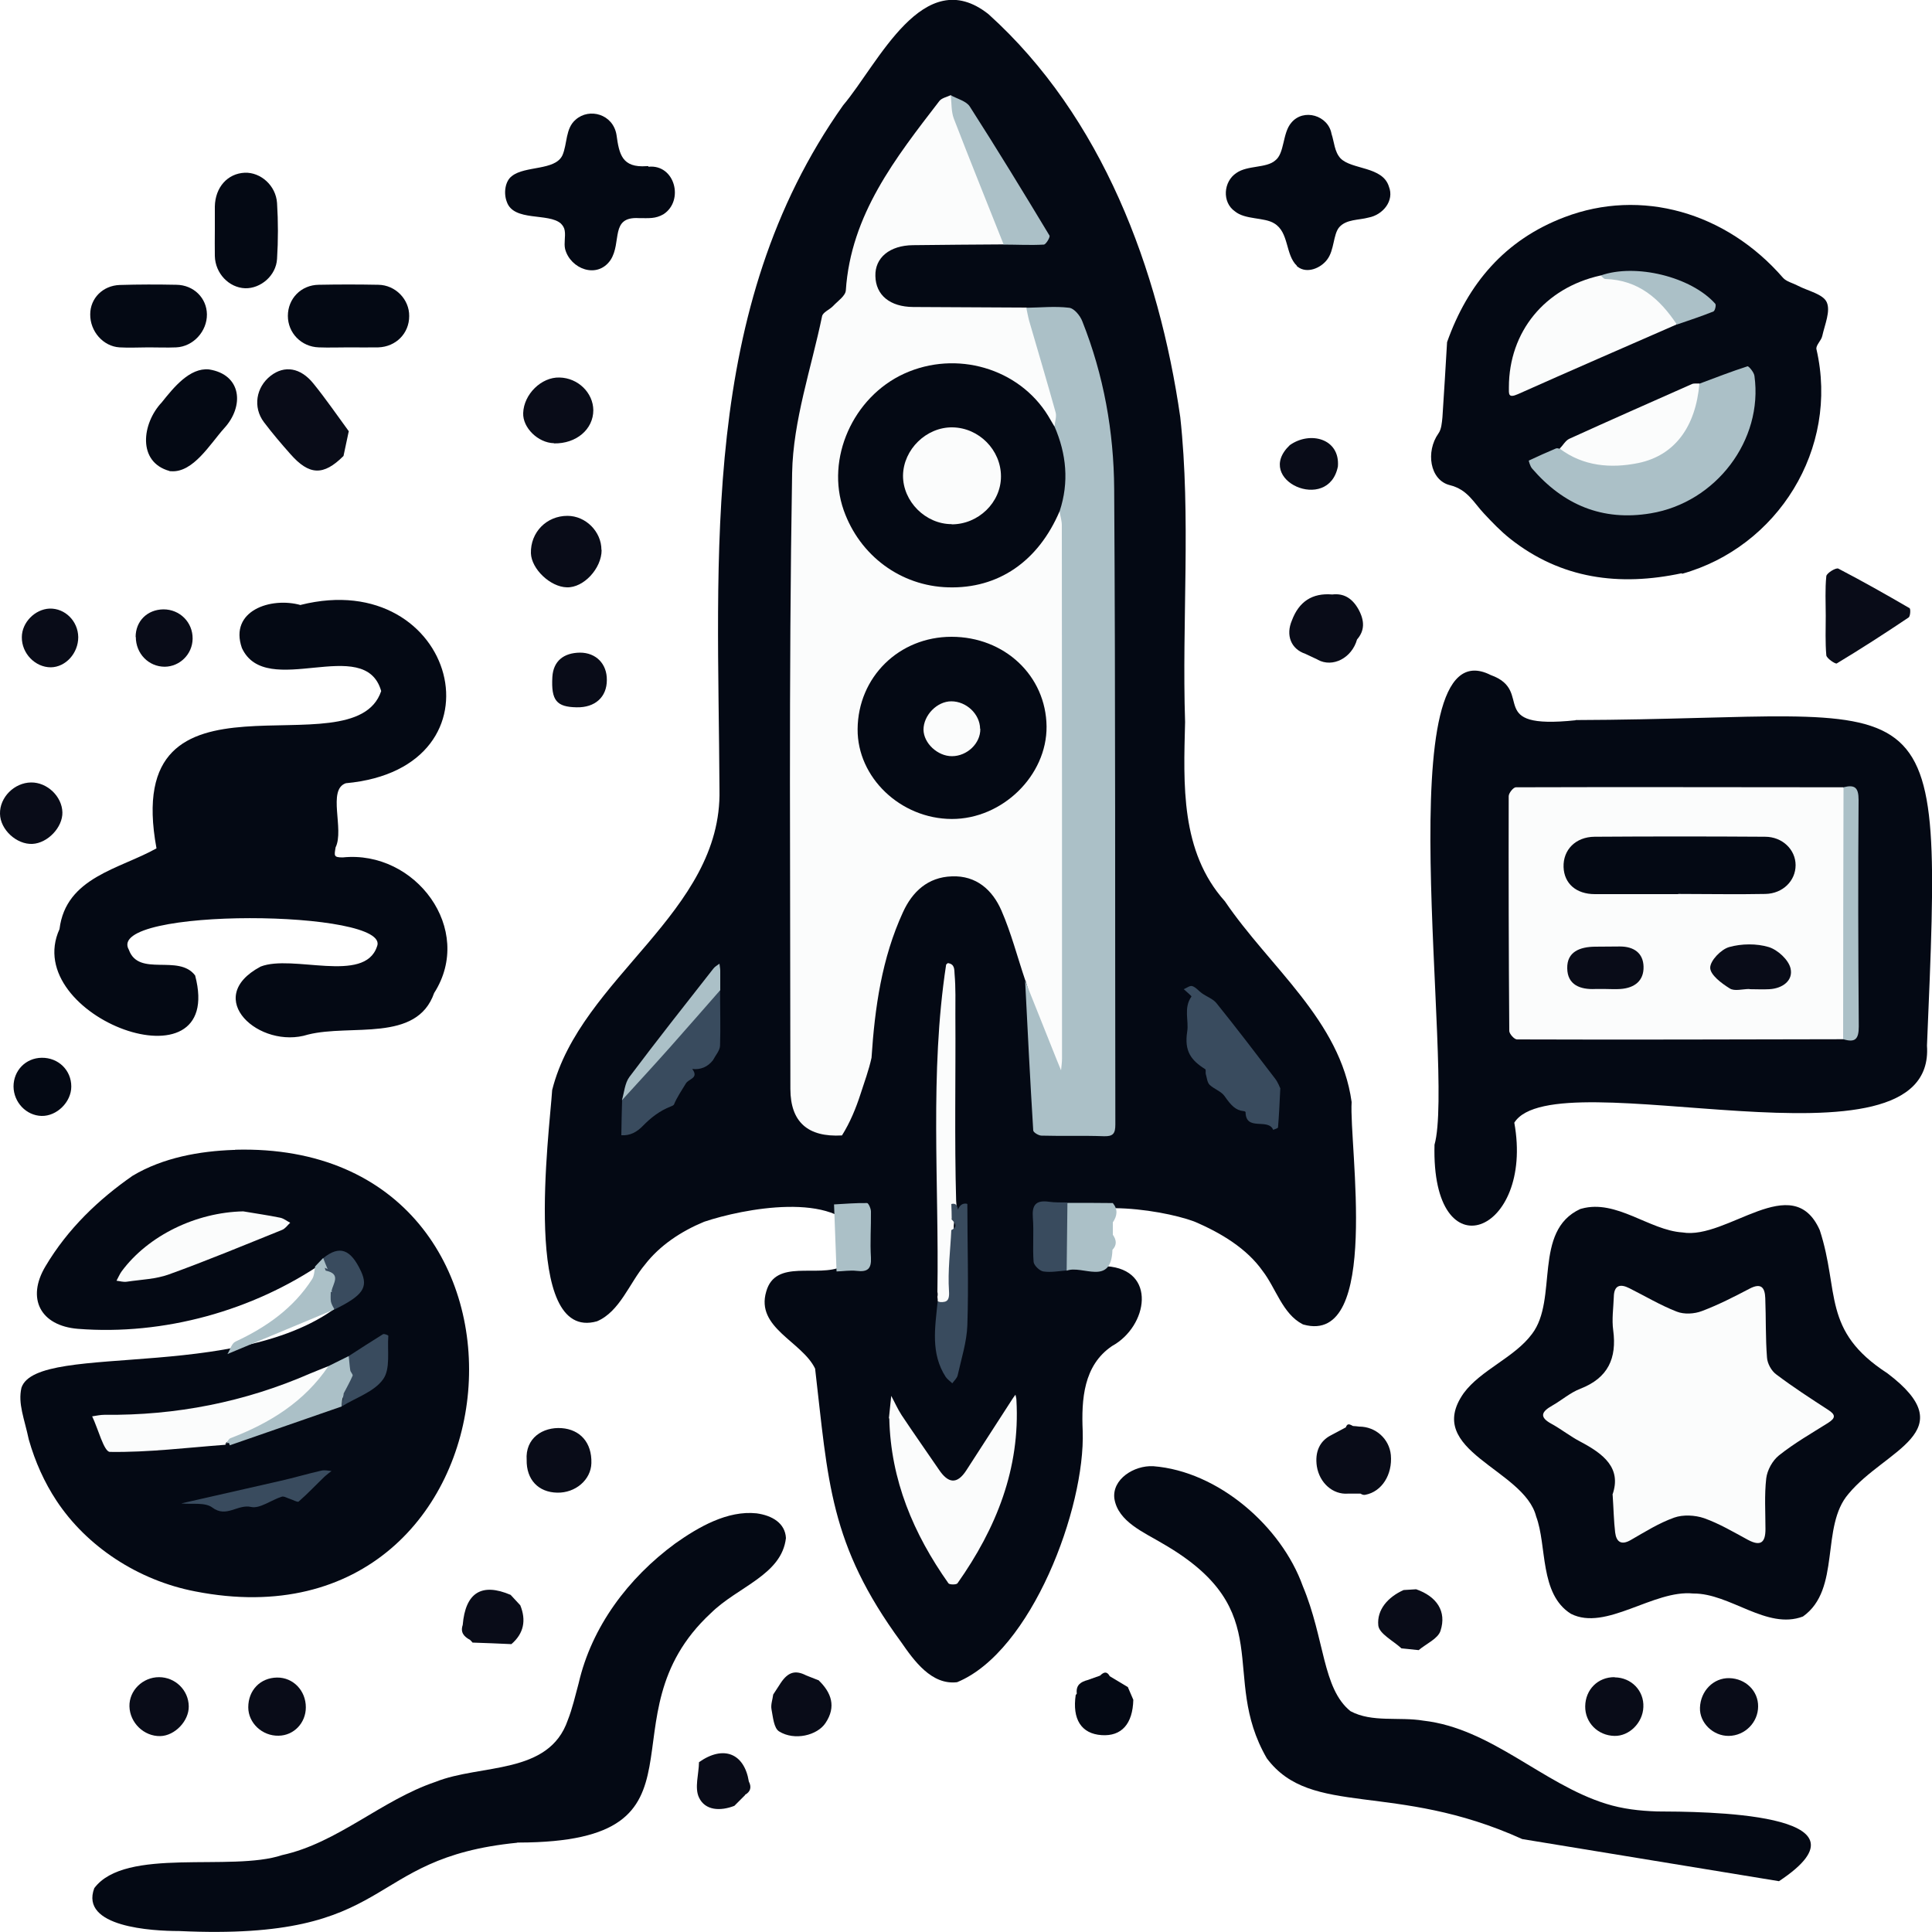
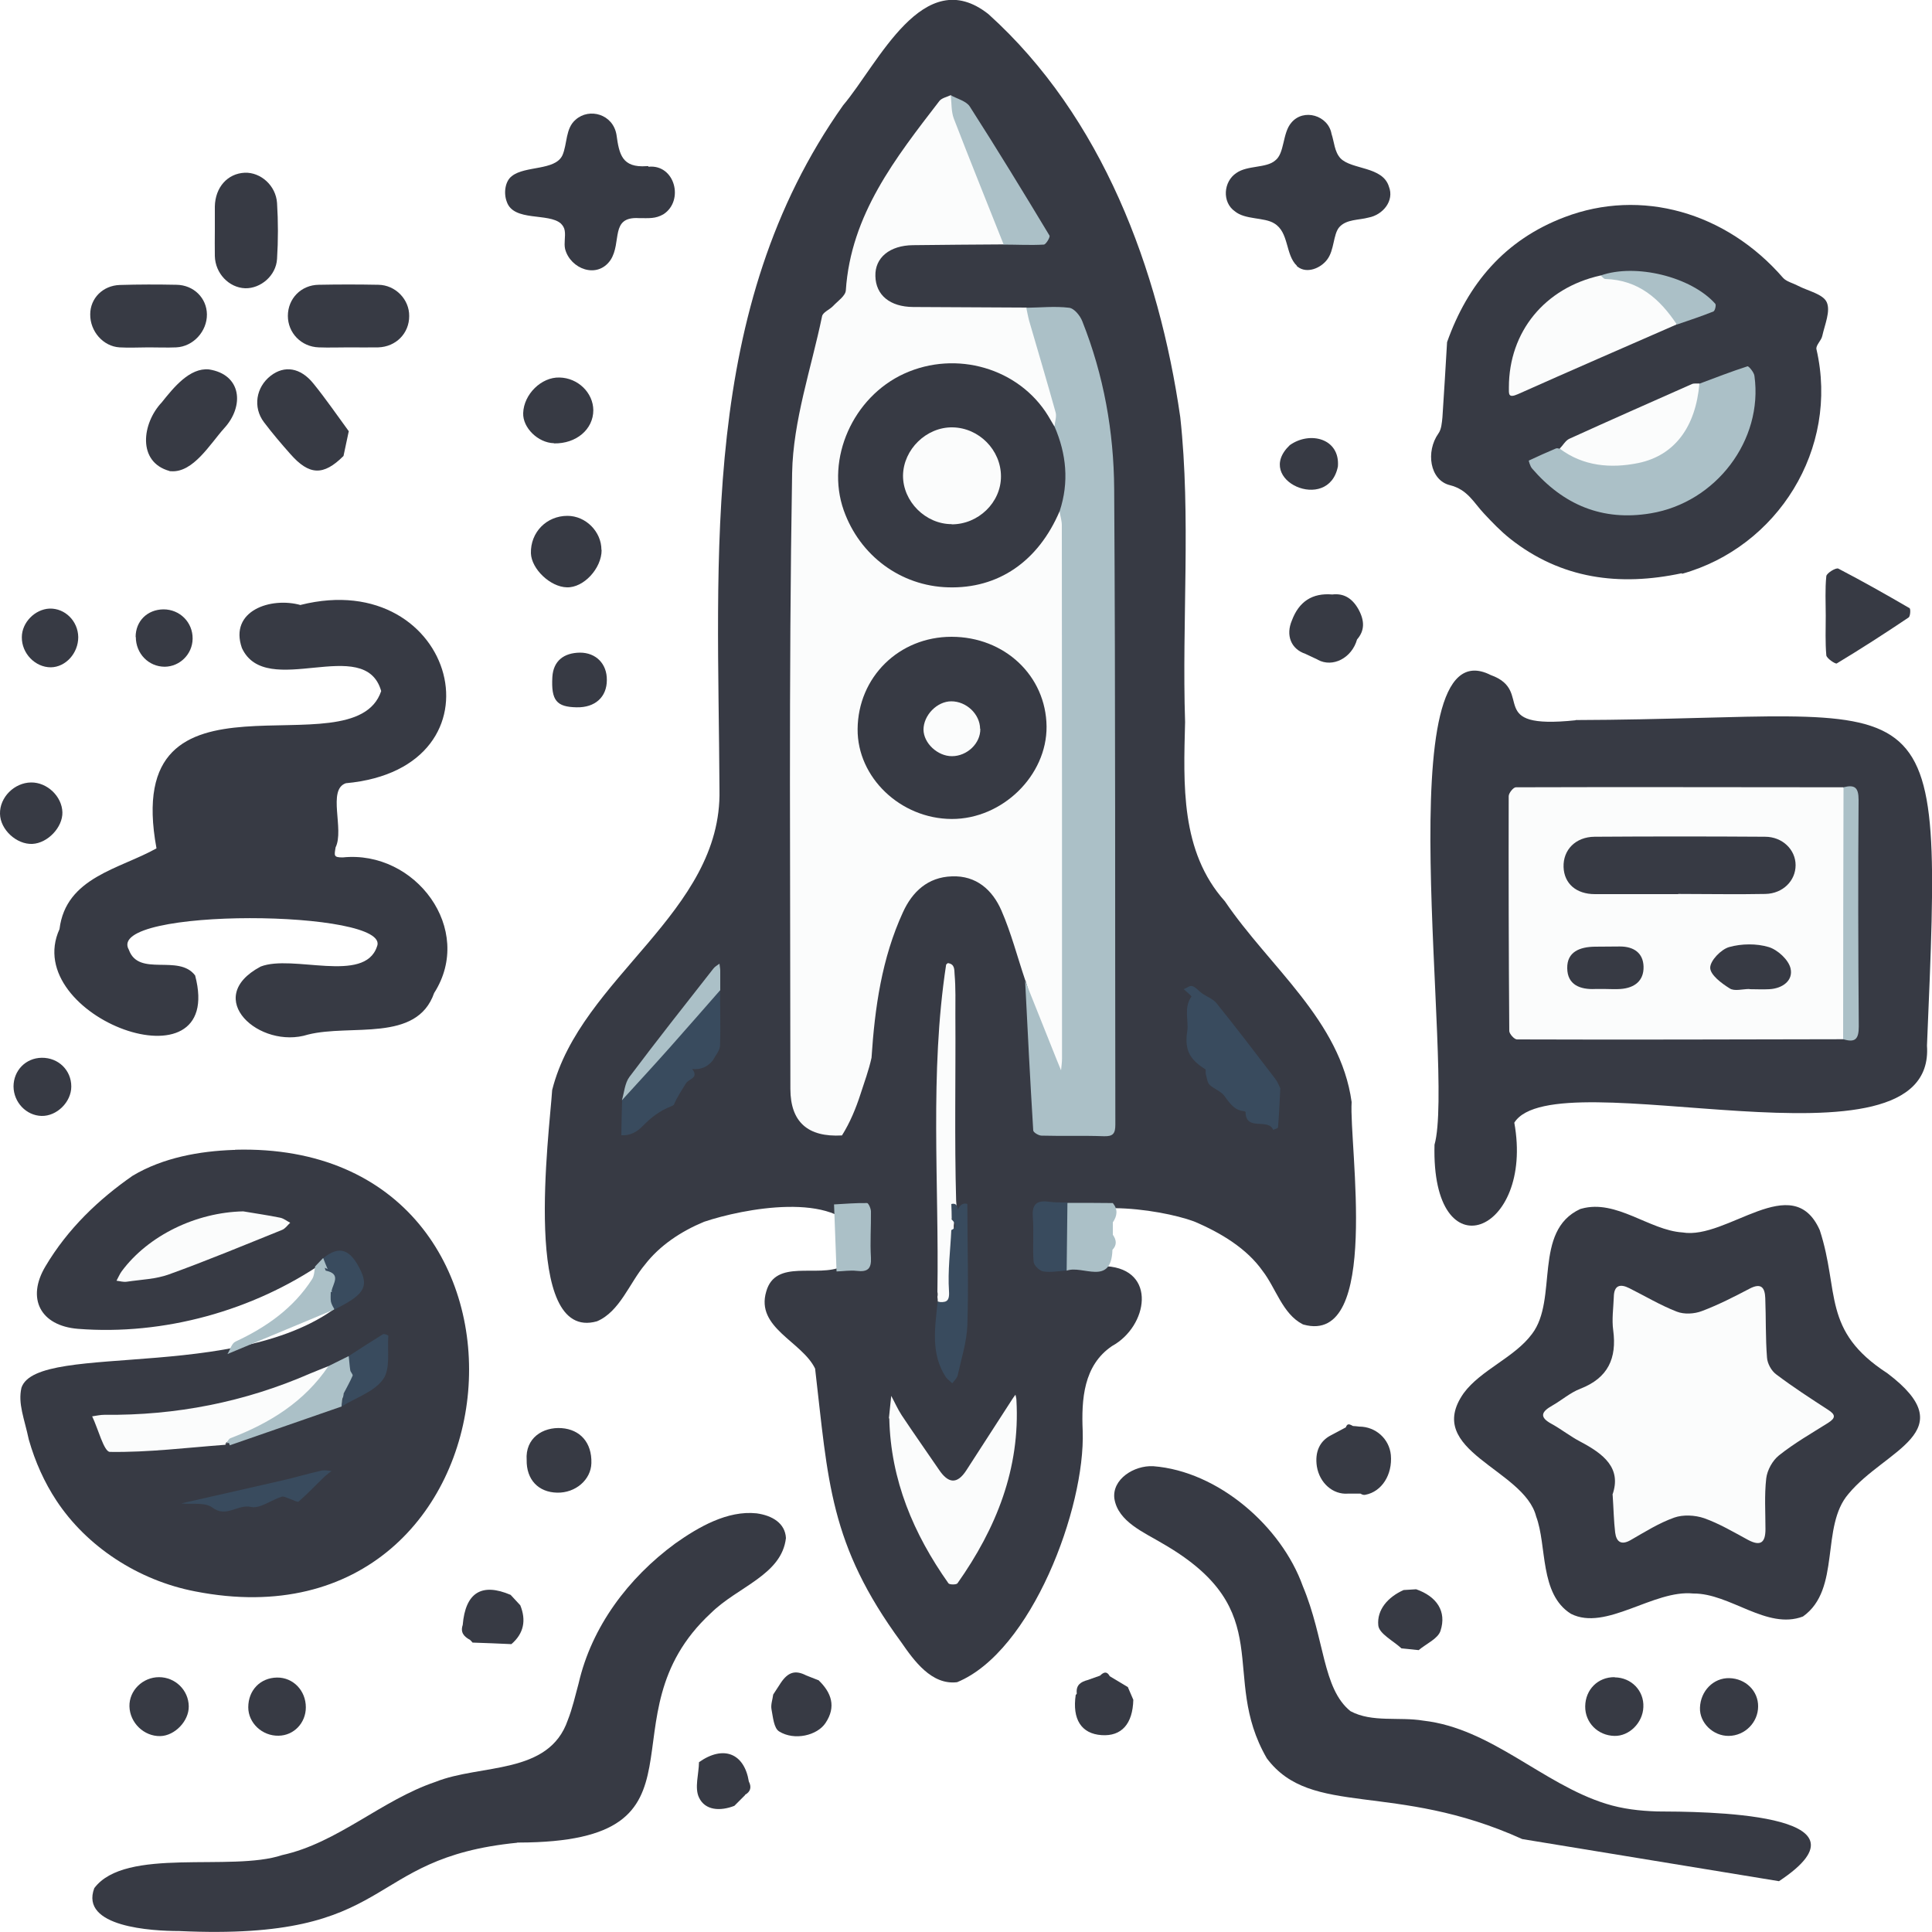
<svg xmlns="http://www.w3.org/2000/svg" id="Layer_1" data-name="Layer 1" viewBox="0 0 100 100">
  <defs>
    <style>
      .cls-1 {
        fill: #394b5e;
      }

-       .cls-1, .cls-2, .cls-3, .cls-4, .cls-5 {
+       .cls-1, .cls-2, .cls-3, .cls-4 {
        stroke-width: 0px;
      }

      .cls-2 {
-         fill: #090c18;
+         fill: #373a44;
      }

      .cls-3 {
        fill: #abc0c7;
      }

      .cls-4 {
        fill: #fbfcfc;
      }
- 
-       .cls-5 {
-         fill: #040914;
-       }
    </style>
  </defs>
-   <path class="cls-5" d="M67.42,68.54c-1.04-.54-1.38-1.87-2.07-2.76-.81-1.15-2.15-1.97-3.55-2.56-1.76-.65-6.73-1.4-7.66.66-.31,1.73,1.91,1.71,3.13,1.66,2.63.17,2.15,3.11.29,4.13-1.48,1-1.59,2.76-1.52,4.4.14,3.98-2.65,11.42-6.5,13-1.32.16-2.23-1.11-2.9-2.08-3.72-5.07-3.77-8.33-4.45-14.15-.68-1.41-3.09-2.11-2.53-3.99.48-1.72,2.67-.7,3.93-1.3.63-.29,1.07-1.02.87-1.61-1.18-2.31-6-1.38-8.02-.7-1.18.49-2.29,1.22-3.06,2.22-.8.95-1.3,2.43-2.48,2.93-3.92,1.11-2.46-9.78-2.32-11.97,1.47-5.84,8.8-9.18,8.66-15.54-.06-12.16-1.05-24.91,6.4-35.43,1.82-2.15,4.15-7.38,7.52-4.72,5.89,5.31,8.83,13.22,9.93,20.86.56,5.12.08,10.58.25,15.78-.08,3.22-.25,6.7,2.06,9.28,2.32,3.42,5.98,6.17,6.56,10.39-.14,2.25,1.53,12.63-2.49,11.52l-.05-.02Z" />
-   <path class="cls-5" d="M12.17,59.51c17.55-.48,15.3,26.27-2.07,22.86-2.96-.57-5.62-2.33-7.18-4.7-.62-.94-1.1-2-1.43-3.16-.23-1.09-.57-1.85-.38-2.68.82-2.48,12.22-.07,17.08-4.82.95-.98-.39-2.44-1.46-1.66-3.63,2.49-8.25,3.78-12.7,3.43-1.94-.16-2.67-1.57-1.68-3.23,1.16-1.96,2.77-3.48,4.51-4.69,1.58-.95,3.5-1.28,5.22-1.34h.09Z" />
-   <path class="cls-5" d="M81.55,37.27c19.01-.06,19.03-3.04,18.19,16.85.49,7.1-19.24.6-21.36,3.99,1.04,5.74-4.31,7.88-4.13,1.14,1.07-3.77-2.58-27.09,2.91-24.31,2.32.83-.38,2.84,4.4,2.34Z" />
-   <path class="cls-5" d="M15.56,31.31c8.05-2.02,10.87,8.45,2.34,9.23-.97.33-.07,2.39-.53,3.32-.07.43-.11.52.37.52,3.76-.39,6.84,3.72,4.73,7.02-.9,2.58-4.3,1.59-6.53,2.15-2.49.79-5.51-1.89-2.45-3.52,1.65-.65,5.37.9,6.02-1.03.86-1.93-14.13-2.06-12.84.16.51,1.43,2.58.2,3.43,1.33,1.61,6.11-9.09,2.14-7.02-2.4.33-2.69,3.12-3.11,5.02-4.18-1.89-10.22,10.19-3.86,11.63-8.14-.84-2.97-5.96.48-7.21-2.23-.67-1.93,1.5-2.66,3.05-2.22Z" />
-   <path class="cls-5" d="M87.05,29.67c-3.23.69-6.25.3-8.89-1.79-.49-.39-.93-.85-1.35-1.3-.53-.56-.84-1.24-1.77-1.47-1.04-.26-1.25-1.74-.59-2.67.16-.22.18-.56.21-.84.09-1.3.16-2.59.24-3.89,1.07-3.02,2.99-5.3,6.08-6.47,3.96-1.51,8.36-.26,11.31,3.14.18.2.51.27.77.41.52.27,1.3.43,1.49.85.21.46-.1,1.16-.23,1.75-.05.24-.35.49-.3.69,1.19,5.16-2.02,10.24-6.96,11.62Z" />
-   <path class="cls-5" d="M81.86,62.56c1.8-.5,3.51,1.12,5.22,1.23,2.32.4,5.7-3.28,7.11-.12,1.04,3.18.09,5.2,3.5,7.41,4.01,3.03-.12,3.95-2.01,6.24-1.47,1.69-.37,4.94-2.36,6.35-1.87.71-3.77-1.21-5.68-1.19-2.05-.21-4.52,1.97-6.33,1.05-1.64-1.03-1.23-3.53-1.8-5.04-.62-2.46-5.86-3.38-3.75-6.38.89-1.21,2.63-1.84,3.54-3.07,1.36-1.79.03-5.32,2.49-6.46l.07-.02Z" />
-   <path class="cls-5" d="M78.79,95.19c-6.62-3-10.91-1.09-13.22-4.18-2.5-4.32.69-7.61-5.38-11.11-.96-.58-2.32-1.13-2.51-2.33-.13-1,1.01-1.73,2.01-1.68,3.38.26,6.64,3.13,7.74,6.2,1.15,2.75,1.01,5.3,2.47,6.48,1.12.6,2.51.28,3.77.49,3.52.4,6.18,3.28,9.45,4.3.86.27,1.74.37,2.65.4,2.26.01,11.73.02,6.31,3.61" />
-   <path class="cls-5" d="M26.77,95.38c-8.11.8-6.11,5.1-17.5,4.57-1.38,0-5.15-.2-4.39-2.22,1.61-2.15,7.09-.83,9.72-1.71,2.88-.63,5.15-2.85,7.94-3.79,2.34-.94,5.87-.34,6.85-3.2.23-.58.39-1.27.56-1.9.67-2.92,2.56-5.45,5-7.24,1.2-.85,2.7-1.72,4.21-1.56.81.11,1.48.51,1.52,1.28-.22,1.91-2.49,2.51-3.88,3.88-5.86,5.42.67,11.85-9.94,11.88h-.09Z" />
-   <path class="cls-5" d="M33.56,8.63c1.38-.14,1.86,1.76.78,2.46-.42.24-.74.2-1.27.2-1.51-.09-.87,1.25-1.47,2.17-.69,1-2.08.46-2.35-.57-.07-.31.03-.64-.02-.95-.02-.15-.1-.27-.2-.37-.64-.57-2.45-.08-2.8-1.13-.17-.44-.09-1.07.27-1.33.68-.54,2.23-.27,2.61-1.07.26-.59.15-1.4.69-1.85.7-.62,1.93-.29,2.11.79.14,1.02.29,1.71,1.56,1.62h.09Z" />
-   <path class="cls-5" d="M67.13,13.76c-.61-.57-.4-1.74-1.18-2.2-.51-.32-1.5-.18-2.03-.62-.68-.47-.6-1.55.08-1.99.57-.4,1.54-.24,2-.64.5-.37.37-1.42.84-1.96.63-.76,1.91-.38,2.08.58.14.42.15.92.46,1.26.57.6,2.19.41,2.51,1.47.29.73-.31,1.46-1.05,1.6-.51.14-1.15.08-1.52.5-.32.37-.25,1.19-.63,1.68-.33.44-1.04.74-1.52.37l-.05-.04Z" />
-   <path class="cls-5" d="M18.07,17.98c-.52,0-1.05.02-1.57,0-.91-.03-1.6-.75-1.6-1.63,0-.89.68-1.6,1.6-1.61,1.02-.02,2.05-.02,3.08,0,.89.01,1.61.76,1.6,1.62,0,.9-.69,1.59-1.6,1.62-.5.01-1,0-1.5,0h0Z" />
-   <path class="cls-5" d="M7.69,17.98c-.5,0-1,.03-1.5,0-.85-.05-1.53-.83-1.52-1.71,0-.83.65-1.49,1.53-1.52.98-.03,1.96-.03,2.93-.01.9.01,1.57.69,1.58,1.53.01.88-.71,1.67-1.59,1.71-.48.02-.96,0-1.43,0Z" />
-   <path class="cls-5" d="M11.12,11.91c0-.41,0-.81,0-1.22.02-1,.66-1.71,1.55-1.75.82-.03,1.61.66,1.67,1.57.06.96.06,1.93,0,2.89-.05.87-.85,1.54-1.65,1.52-.84-.03-1.55-.77-1.57-1.67-.01-.45,0-.9,0-1.35,0,0,0,0,0,0Z" />
-   <path class="cls-5" d="M8.78,24.38c-1.69-.46-1.43-2.47-.41-3.55.63-.79,1.45-1.8,2.44-1.71,1.7.26,1.85,1.9.79,3.05-.72.8-1.6,2.31-2.75,2.22h-.07Z" />
+   <path class="cls-2" d="M67.42,68.54c-1.04-.54-1.38-1.87-2.07-2.76-.81-1.15-2.15-1.97-3.55-2.56-1.76-.65-6.73-1.4-7.66.66-.31,1.73,1.91,1.71,3.13,1.66,2.63.17,2.15,3.11.29,4.13-1.48,1-1.59,2.76-1.52,4.4.14,3.98-2.65,11.42-6.5,13-1.32.16-2.23-1.11-2.9-2.08-3.72-5.07-3.77-8.33-4.45-14.15-.68-1.41-3.09-2.11-2.53-3.99.48-1.72,2.67-.7,3.93-1.3.63-.29,1.07-1.02.87-1.61-1.18-2.31-6-1.38-8.02-.7-1.18.49-2.29,1.22-3.06,2.22-.8.95-1.3,2.43-2.48,2.93-3.92,1.11-2.46-9.78-2.32-11.97,1.47-5.84,8.8-9.18,8.66-15.54-.06-12.16-1.05-24.91,6.4-35.43,1.82-2.15,4.15-7.38,7.52-4.72,5.89,5.31,8.83,13.22,9.93,20.86.56,5.12.08,10.58.25,15.78-.08,3.22-.25,6.7,2.06,9.28,2.32,3.42,5.98,6.17,6.56,10.39-.14,2.25,1.53,12.63-2.49,11.52l-.05-.02Z" />
+   <path class="cls-2" d="M12.17,59.51c17.55-.48,15.3,26.27-2.07,22.86-2.96-.57-5.62-2.33-7.18-4.7-.62-.94-1.1-2-1.43-3.16-.23-1.09-.57-1.85-.38-2.68.82-2.48,12.22-.07,17.08-4.82.95-.98-.39-2.44-1.46-1.66-3.63,2.49-8.25,3.78-12.7,3.43-1.94-.16-2.67-1.57-1.68-3.23,1.16-1.96,2.77-3.48,4.51-4.69,1.58-.95,3.5-1.28,5.22-1.34h.09Z" />
+   <path class="cls-2" d="M81.55,37.27c19.01-.06,19.03-3.04,18.19,16.85.49,7.1-19.24.6-21.36,3.99,1.04,5.74-4.31,7.88-4.13,1.14,1.07-3.77-2.58-27.09,2.91-24.31,2.32.83-.38,2.84,4.4,2.34Z" />
+   <path class="cls-2" d="M15.56,31.31c8.05-2.02,10.87,8.45,2.34,9.23-.97.33-.07,2.39-.53,3.32-.07.43-.11.52.37.52,3.76-.39,6.84,3.72,4.73,7.02-.9,2.58-4.3,1.59-6.53,2.15-2.49.79-5.51-1.89-2.45-3.52,1.65-.65,5.37.9,6.02-1.03.86-1.93-14.13-2.06-12.84.16.51,1.43,2.58.2,3.43,1.33,1.61,6.11-9.09,2.14-7.02-2.4.33-2.69,3.12-3.11,5.02-4.18-1.89-10.22,10.19-3.86,11.63-8.14-.84-2.97-5.96.48-7.21-2.23-.67-1.93,1.5-2.66,3.05-2.22Z" />
+   <path class="cls-2" d="M87.05,29.67c-3.23.69-6.25.3-8.89-1.79-.49-.39-.93-.85-1.35-1.3-.53-.56-.84-1.24-1.77-1.47-1.04-.26-1.25-1.74-.59-2.67.16-.22.18-.56.21-.84.09-1.3.16-2.59.24-3.89,1.07-3.02,2.99-5.3,6.08-6.47,3.96-1.51,8.36-.26,11.31,3.14.18.2.51.27.77.41.52.27,1.3.43,1.49.85.21.46-.1,1.16-.23,1.75-.05.24-.35.49-.3.69,1.19,5.16-2.02,10.24-6.96,11.62Z" />
+   <path class="cls-2" d="M81.86,62.56c1.8-.5,3.51,1.12,5.22,1.23,2.32.4,5.7-3.28,7.11-.12,1.04,3.18.09,5.2,3.5,7.41,4.01,3.03-.12,3.95-2.01,6.24-1.47,1.69-.37,4.94-2.36,6.35-1.87.71-3.77-1.21-5.68-1.19-2.05-.21-4.52,1.97-6.33,1.05-1.64-1.03-1.23-3.53-1.8-5.04-.62-2.46-5.86-3.38-3.75-6.38.89-1.21,2.63-1.84,3.54-3.07,1.36-1.79.03-5.32,2.49-6.46l.07-.02Z" />
+   <path class="cls-2" d="M78.79,95.19c-6.62-3-10.91-1.09-13.22-4.18-2.5-4.32.69-7.61-5.38-11.11-.96-.58-2.32-1.13-2.51-2.33-.13-1,1.01-1.73,2.01-1.68,3.38.26,6.64,3.13,7.74,6.2,1.15,2.75,1.01,5.3,2.47,6.48,1.12.6,2.51.28,3.77.49,3.52.4,6.18,3.28,9.45,4.3.86.27,1.74.37,2.65.4,2.26.01,11.73.02,6.31,3.61" />
+   <path class="cls-2" d="M26.77,95.38c-8.11.8-6.11,5.1-17.5,4.57-1.38,0-5.15-.2-4.39-2.22,1.61-2.15,7.09-.83,9.72-1.71,2.88-.63,5.15-2.85,7.94-3.79,2.34-.94,5.87-.34,6.85-3.2.23-.58.39-1.27.56-1.9.67-2.92,2.56-5.45,5-7.24,1.2-.85,2.7-1.72,4.21-1.56.81.11,1.48.51,1.52,1.28-.22,1.91-2.49,2.51-3.88,3.88-5.86,5.42.67,11.85-9.94,11.88h-.09Z" />
+   <path class="cls-2" d="M33.56,8.63c1.38-.14,1.86,1.76.78,2.46-.42.24-.74.2-1.27.2-1.51-.09-.87,1.25-1.47,2.17-.69,1-2.08.46-2.35-.57-.07-.31.03-.64-.02-.95-.02-.15-.1-.27-.2-.37-.64-.57-2.45-.08-2.8-1.13-.17-.44-.09-1.07.27-1.33.68-.54,2.23-.27,2.61-1.07.26-.59.15-1.4.69-1.85.7-.62,1.93-.29,2.11.79.14,1.02.29,1.71,1.56,1.62h.09Z" />
+   <path class="cls-2" d="M67.13,13.76c-.61-.57-.4-1.74-1.18-2.2-.51-.32-1.5-.18-2.03-.62-.68-.47-.6-1.55.08-1.99.57-.4,1.54-.24,2-.64.5-.37.37-1.42.84-1.96.63-.76,1.91-.38,2.08.58.14.42.15.92.46,1.26.57.6,2.19.41,2.51,1.47.29.73-.31,1.46-1.05,1.6-.51.14-1.15.08-1.52.5-.32.37-.25,1.19-.63,1.68-.33.44-1.04.74-1.52.37l-.05-.04Z" />
+   <path class="cls-2" d="M18.07,17.98c-.52,0-1.05.02-1.57,0-.91-.03-1.6-.75-1.6-1.63,0-.89.68-1.6,1.6-1.61,1.02-.02,2.05-.02,3.08,0,.89.01,1.61.76,1.6,1.62,0,.9-.69,1.59-1.6,1.62-.5.01-1,0-1.5,0h0Z" />
+   <path class="cls-2" d="M7.69,17.98c-.5,0-1,.03-1.5,0-.85-.05-1.53-.83-1.52-1.71,0-.83.65-1.49,1.53-1.52.98-.03,1.96-.03,2.93-.01.9.01,1.57.69,1.58,1.53.01.88-.71,1.67-1.59,1.71-.48.02-.96,0-1.43,0Z" />
+   <path class="cls-2" d="M11.12,11.91c0-.41,0-.81,0-1.22.02-1,.66-1.71,1.55-1.75.82-.03,1.61.66,1.67,1.57.06.96.06,1.93,0,2.89-.05.87-.85,1.54-1.65,1.52-.84-.03-1.55-.77-1.57-1.67-.01-.45,0-.9,0-1.35,0,0,0,0,0,0Z" />
+   <path class="cls-2" d="M8.78,24.38c-1.69-.46-1.43-2.47-.41-3.55.63-.79,1.45-1.8,2.44-1.71,1.7.26,1.85,1.9.79,3.05-.72.8-1.6,2.31-2.75,2.22h-.07Z" />
  <path class="cls-2" d="M18.05,22.33c-.09.42-.18.85-.27,1.27-1.04,1.04-1.78,1.01-2.76-.11-.47-.53-.93-1.07-1.36-1.64-.58-.77-.41-1.81.35-2.4.71-.55,1.54-.43,2.21.4.65.8,1.23,1.65,1.84,2.48Z" />
  <path class="cls-2" d="M94.5,31.87c0-.69-.04-1.37.03-2.05.02-.16.5-.45.62-.39,1.25.65,2.47,1.34,3.69,2.05.06.04.04.42-.05.48-1.22.82-2.46,1.62-3.72,2.38-.07.04-.52-.26-.54-.42-.06-.68-.03-1.37-.03-2.05Z" />
  <path class="cls-2" d="M72.54,85.32c-.42-.39-1.16-.76-1.2-1.19-.08-.81.5-1.47,1.31-1.83.22-.01.44-.03.65-.04,1.06.37,1.59,1.14,1.26,2.15-.13.41-.74.67-1.13,1-.3-.03-.59-.06-.89-.09Z" />
  <path class="cls-2" d="M3.23,42.04c.02.78-.76,1.6-1.55,1.64-.82.04-1.67-.74-1.68-1.56-.02-.85.74-1.61,1.61-1.62.83-.01,1.6.72,1.62,1.55Z" />
  <path class="cls-2" d="M26.93,83.09c.31.77.19,1.45-.46,2.01-.67-.03-1.34-.06-2.01-.08-.04-.05-.08-.09-.13-.14-.32-.17-.51-.39-.38-.77.14-1.68.98-2.2,2.48-1.56.17.18.33.36.5.54Z" />
  <path class="cls-2" d="M8.23,86.81c.84,0,1.53.67,1.54,1.51.01.76-.72,1.52-1.47,1.54-.85.02-1.58-.69-1.6-1.54-.02-.81.68-1.51,1.53-1.51Z" />
  <path class="cls-2" d="M83.58,86.82c.86.01,1.52.69,1.48,1.54-.03.81-.73,1.51-1.5,1.49-.86-.02-1.52-.69-1.51-1.53.01-.87.66-1.52,1.52-1.51Z" />
  <path class="cls-2" d="M91,88.32c0,.83-.68,1.52-1.52,1.53-.81.01-1.52-.68-1.49-1.46.03-.87.7-1.55,1.52-1.53.84.02,1.5.66,1.49,1.47Z" />
  <path class="cls-2" d="M15.83,88.37c0,.81-.62,1.46-1.41,1.47-.85.02-1.57-.66-1.57-1.47,0-.89.63-1.53,1.49-1.54.83-.01,1.49.67,1.49,1.54Z" />
-   <path class="cls-5" d="M.7,56.24c0-.83.63-1.48,1.46-1.49.86-.01,1.53.64,1.53,1.49,0,.8-.75,1.54-1.54,1.52-.79-.02-1.44-.7-1.45-1.52Z" />
+   <path class="cls-2" d="M.7,56.24c0-.83.63-1.48,1.46-1.49.86-.01,1.53.64,1.53,1.49,0,.8-.75,1.54-1.54,1.52-.79-.02-1.44-.7-1.45-1.52Z" />
  <path class="cls-2" d="M7.02,32.97c0-.82.6-1.42,1.44-1.43.85,0,1.52.67,1.51,1.52-.01.8-.66,1.44-1.44,1.45-.84,0-1.5-.68-1.5-1.54Z" />
  <path class="cls-2" d="M4.05,32.98c0,.83-.65,1.55-1.42,1.56-.81,0-1.51-.72-1.5-1.56,0-.76.68-1.45,1.44-1.48.8-.02,1.47.65,1.48,1.48Z" />
  <path class="cls-2" d="M38.57,92.91c-.19.19-.37.37-.56.56-.72.28-1.51.25-1.83-.43-.24-.5-.01-1.21,0-1.83,1.26-.89,2.34-.47,2.58,1,.15.29.09.53-.2.69Z" />
  <path class="cls-2" d="M31.14,28.47c0,.95-.93,1.96-1.8,1.93-.86-.02-1.83-.95-1.86-1.76-.03-1.09.81-1.94,1.89-1.94.95,0,1.76.82,1.76,1.76Z" />
  <path class="cls-2" d="M28.67,22.94c-.82-.02-1.62-.8-1.59-1.56.03-.97.94-1.87,1.88-1.84.96.02,1.74.79,1.75,1.69,0,.99-.88,1.74-2.03,1.72Z" />
  <path class="cls-2" d="M70.42,77.31c-.22,0-.44,0-.65,0-.78.06-1.47-.55-1.61-1.41-.11-.74.14-1.31.73-1.61.26-.14.51-.27.77-.41.08-.25.23-.14.37-.07.11,0,.21.02.32.03.86,0,1.56.64,1.64,1.47.09,1.02-.47,1.9-1.32,2.06-.09.02-.17-.01-.25-.06Z" />
  <path class="cls-2" d="M68.2,34.14c-.21-.1-.43-.2-.64-.3-.74-.25-1.02-.96-.69-1.73.36-.96,1.04-1.43,2.09-1.34.58-.07,1.02.18,1.35.76.34.62.32,1.12-.07,1.57h.05s-.05,0-.05,0c-.27.96-1.26,1.47-2.03,1.05Z" />
  <path class="cls-2" d="M27.26,75.57c-.08-1.13.83-1.72,1.81-1.65.95.07,1.57.74,1.54,1.81-.02.86-.82,1.55-1.77,1.53-.98-.02-1.6-.68-1.58-1.7Z" />
  <path class="cls-2" d="M42.36,86.96c.68.65.93,1.38.37,2.22-.43.65-1.61.93-2.4.44-.28-.17-.32-.75-.4-1.16-.04-.24.06-.5.09-.75.13-.2.26-.4.39-.6.38-.57.76-.68,1.32-.39.2.08.41.16.61.24Z" />
  <path class="cls-3" d="M57.58,64.69c-.06,1.91-1.55.77-2.37,1.08-.28-1.17-.4-2.35.04-3.51.78,0,1.56,0,2.35.01.27.33.23.66,0,1,0,.21,0,.43,0,.64.19.27.22.53-.02.78Z" />
-   <path class="cls-5" d="M58.38,87.33c.09.22.19.43.28.65-.03,1.25-.61,1.9-1.64,1.83-1.05-.07-1.53-.82-1.34-2.09.05-.02.06-.06.05-.11-.03-.4.22-.56.56-.65.22-.08.43-.15.65-.23.18-.18.35-.25.5.03.32.19.63.38.95.57Z" />
+   <path class="cls-2" d="M58.38,87.33c.09.22.19.43.28.65-.03,1.25-.61,1.9-1.64,1.83-1.05-.07-1.53-.82-1.34-2.09.05-.02.06-.06.05-.11-.03-.4.22-.56.56-.65.22-.08.43-.15.65-.23.18-.18.35-.25.5.03.32.19.63.38.95.57Z" />
  <path class="cls-2" d="M29.84,36.61c-1.02-.02-1.32-.34-1.25-1.57.05-.83.59-1.25,1.43-1.26.83,0,1.4.58,1.39,1.42,0,.88-.61,1.43-1.56,1.41Z" />
  <path class="cls-3" d="M43.17,62.34c.57-.03,1.14-.08,1.71-.07.07,0,.2.28.2.44.01.79-.05,1.59,0,2.38.03.58-.17.76-.74.69-.34-.04-.69.02-1.04.03-.04-1.15-.09-2.3-.13-3.46Z" />
  <path class="cls-2" d="M66.76,23.04c1.04-.74,2.6-.35,2.49,1.1-.48,2.45-4.39.71-2.49-1.1Z" />
  <path class="cls-4" d="M53.07,50.75c-.41-1.21-.73-2.46-1.24-3.63-.46-1.05-1.29-1.81-2.56-1.76-1.25.04-2.05.8-2.53,1.85-1.1,2.39-1.46,4.95-1.63,7.54-.14.64-.37,1.26-.57,1.88-.24.74-.54,1.47-.96,2.14q-2.66.15-2.67-2.4c0-10.63-.09-21.26.09-31.89.05-2.71.99-5.41,1.55-8.11.04-.21.39-.34.57-.53.24-.26.64-.52.66-.81.26-3.92,2.57-6.85,4.84-9.8.12-.16.4-.21.6-.31.61,2.3,1.82,4.38,2.57,6.64.12.35.4.68.17,1.09-1.57.01-3.13.02-4.7.04-1.21.01-1.98.65-1.95,1.6.02.99.76,1.59,1.95,1.6,1.96.01,3.91.02,5.87.03.36.33.39.8.55,1.21.49,1.32.88,2.68,1.15,4.06.06.31.16.64-.15.89-.35,0-.46-.29-.6-.52-1.88-3.03-6.01-3.17-8.25-1.43-2.24,1.74-3.26,5.42-.77,8.21,2.46,2.75,7.22,2.43,9.21-1.07.13-.22.22-.47.38-.67.11-.14.23-.28.41-.07.16.3.14.63.14.95,0,8.98,0,17.97,0,26.95,0,.37.13.96-.26,1.03-.45.08-.44-.54-.54-.87-.41-1.29-.95-2.53-1.32-3.84Z" />
  <path class="cls-3" d="M54.58,22.07c.02-.24.12-.5.06-.72-.44-1.58-.91-3.16-1.37-4.74-.06-.22-.1-.46-.15-.68.74-.01,1.49-.09,2.22,0,.26.03.57.41.68.7,1.11,2.79,1.63,5.71,1.65,8.68.07,10.96.04,21.92.06,32.89,0,.47-.11.63-.61.61-1.07-.04-2.14,0-3.21-.03-.15,0-.43-.17-.43-.27-.16-2.58-.29-5.16-.42-7.75.54,1.36,1.09,2.72,1.63,4.08.08.19.16.38.23.56.02-.21.05-.41.05-.62,0-9.2,0-18.4-.01-27.59,0-.24-.08-.49-.12-.73-.18-.19-.08-.4-.06-.61.15-1.07.2-2.13-.19-3.16-.07-.2-.15-.41-.03-.62Z" />
  <path class="cls-4" d="M46.01,73.41c.04-.39.08-.78.12-1.16.18.33.33.68.54,1,.63.95,1.29,1.88,1.93,2.82.47.7.93.79,1.42.03.79-1.22,1.58-2.45,2.37-3.67.05-.08.11-.16.17-.24.02.09.05.19.05.28.2,3.54-1.04,6.63-3.05,9.48-.05.08-.42.08-.47,0-1.81-2.56-2.99-5.35-3.06-8.53Z" />
  <path class="cls-1" d="M66.27,56.3c-.04.85-.07,1.45-.12,2.05,0,.05-.16.09-.25.13-.26-.63-1.42.1-1.43-.92,0-.02-.07-.05-.11-.05-.4-.04-.64-.29-.98-.78-.18-.25-.54-.36-.77-.58-.13-.13-.14-.37-.2-.56-.02-.08.02-.22-.03-.25-.73-.46-1.09-.93-.93-1.95.09-.56-.2-1.22.22-1.81.02-.02-.26-.25-.4-.38.15-.06.32-.2.44-.16.19.06.33.25.5.37.25.18.58.29.76.52,1.03,1.28,2.03,2.59,3.03,3.9.16.21.25.47.26.49Z" />
  <path class="cls-3" d="M51.95,12.66c-.86-2.17-1.74-4.34-2.58-6.52-.14-.37-.11-.8-.16-1.21.34.19.81.3.99.59,1.41,2.2,2.77,4.43,4.12,6.67.05.08-.18.46-.29.47-.69.04-1.39,0-2.09,0Z" />
  <path class="cls-1" d="M37.27,51.26c0,.96.03,1.91,0,2.86-.01.26-.24.51-.37.76-.27.34-.63.5-1.07.45.36.48-.18.5-.33.75-.21.35-.46.71-.62,1.1-.04.04-.1.07-.16.09-.57.22-1.03.58-1.44,1-.31.32-.66.52-1.12.49.01-.61.02-1.22.04-1.83.31-.63.91-1.02,1.34-1.55,1.03-1.29,2.07-2.58,3.16-3.83.14-.16.26-.42.58-.31Z" />
  <path class="cls-4" d="M48.54,67.38c0-.09-.01-.18-.02-.26.02-.08.02-.17,0-.25.09-5.64-.41-11.3.45-16.93,0-.03.06-.06.09-.09.37.05.33.34.35.58.06.7.04,1.41.04,2.11.02,3.21-.05,6.41.04,9.62.04.31.02.61-.08.91-.04.25-.07.5-.02.75.06,1.02.09,2.04-.03,3.05-.07.57-.25.66-.82.5Z" />
  <path class="cls-1" d="M49.26,63.09c0-.26-.01-.51-.02-.77.23-.06.3.07.34.26.01.06.03-.02.03-.03.08-.16.2-.27.4-.25.02,0,.04.01.06.02,0,2.09.07,4.18,0,6.27-.03.87-.31,1.73-.5,2.59-.03.15-.18.28-.28.42-.11-.11-.25-.2-.34-.33-.79-1.22-.55-2.56-.42-3.88.4.02.63.03.59-.56-.07-1.05.07-2.11.12-3.16.37-.18.18-.38,0-.57Z" />
  <path class="cls-3" d="M37.27,51.26c-.87.99-1.74,1.99-2.62,2.98-.81.91-1.64,1.81-2.46,2.71.12-.41.15-.89.39-1.21,1.42-1.89,2.88-3.74,4.34-5.6.08-.11.21-.18.32-.26.01.12.04.24.04.36,0,.34,0,.68,0,1.02Z" />
  <path class="cls-1" d="M55.25,62.25c-.01,1.17-.03,2.34-.04,3.51-.41.03-.82.11-1.21.05-.19-.03-.48-.31-.5-.49-.06-.76.02-1.53-.04-2.3-.05-.64.15-.91.82-.82.32.05.65.03.97.04Z" />
  <path class="cls-4" d="M11.68,74.78c-2,.15-4,.4-5.99.37-.31,0-.61-1.2-.92-1.84.21-.03.42-.08.63-.08,3.71.04,7.27-.66,10.66-2.14.31-.13.62-.25.94-.38-.03.69-.57,1.09-1.01,1.49-1.2,1.1-2.57,1.96-4.17,2.41-.09.03-.15.07-.15.17Z" />
  <path class="cls-4" d="M12.59,62.7c.64.11,1.29.2,1.92.33.18.04.34.17.51.26-.14.13-.25.3-.42.37-1.94.78-3.88,1.59-5.85,2.3-.68.25-1.45.27-2.18.38-.18.03-.36-.03-.54-.05.09-.16.16-.34.27-.49,1.37-1.85,3.85-3.05,6.29-3.1Z" />
  <path class="cls-3" d="M11.68,74.78c.08-.12.14-.3.25-.34,2.04-.78,3.83-1.89,5.07-3.73.35-.17.7-.35,1.05-.52.53.66.45,1.28-.12,1.88-.03.05-.06.1-.09.14-.18.16-.12.39-.16.59-1.93.67-3.86,1.34-5.79,2.01-.02-.16-.1-.15-.2-.07,0,0,0,.04,0,.04Z" />
  <path class="cls-3" d="M11.77,70.09c.14-.22.22-.56.42-.65,1.61-.75,3.01-1.74,3.97-3.24.11-.18.11-.43.15-.65.14-.14.27-.29.41-.43.09,0,.17.01.25.06.11.08.22.18.21.3-.06.44.61.79.14,1.27,0,.06-.02.11-.02.17.11.29-.14.57,0,.86-1.85.77-3.69,1.54-5.54,2.31Z" />
  <path class="cls-1" d="M9.41,77.81c1.7-.39,3.4-.77,5.1-1.16.71-.16,1.41-.37,2.12-.53.17-.04.35,0,.53.02-.12.09-.24.18-.35.28-.45.43-.88.89-1.35,1.3-.06.05-.3-.09-.46-.14-.14-.04-.3-.15-.42-.11-.54.17-1.13.63-1.58.53-.7-.16-1.28.58-2.01.03-.37-.28-1.05-.16-1.58-.21h0Z" />
  <path class="cls-1" d="M17.78,72.14c.16-.31.33-.61.47-.93.03-.07-.1-.18-.12-.28-.04-.25-.05-.5-.08-.74.59-.38,1.17-.76,1.77-1.13.06-.04.28.05.28.08-.06.77.12,1.71-.27,2.25-.46.65-1.41.95-2.15,1.41.04-.22.07-.44.11-.66,0,0,0,0,0,0Z" />
  <path class="cls-1" d="M17.31,67.78c-.06-.13-.15-.26-.18-.4-.03-.16-.01-.34-.01-.51.04.01.06,0,.06-.01,0-.03,0-.04-.02-.04.08-.39.51-.88-.29-1.05-.03,0-.04-.1-.06-.15.05.02.1.05.15.07-.08-.19-.16-.38-.23-.57.85-.68,1.42-.47,1.96.69.38.83.09,1.25-1.38,1.97Z" />
  <path class="cls-4" d="M95.4,53.79c-5.63.01-11.25.03-16.88.01-.14,0-.39-.28-.4-.43-.03-4.05-.04-8.11-.03-12.16,0-.16.24-.46.37-.46,5.65-.02,11.3,0,16.95,0,.25.23.24.54.24.84,0,3.79,0,7.58,0,11.37,0,.29.02.61-.25.83Z" />
  <path class="cls-3" d="M95.4,53.79c0-4.35.01-8.69.02-13.04.58-.15.78.01.78.65-.03,3.91-.02,7.82.01,11.73,0,.65-.18.85-.8.66Z" />
  <path class="cls-3" d="M87.96,19.86c.83-.31,1.65-.63,2.49-.9.06-.02.34.31.36.5.46,3.32-1.99,6.55-5.37,7.11-2.51.42-4.53-.45-6.14-2.32-.1-.11-.18-.41-.17-.41.46-.22.94-.43,1.41-.63.05-.02.13,0,.19.02.23-.13.44-.02.61.1.59.41,1.25.48,1.96.53,2.31.16,3.95-1.03,4.38-3.29.05-.25.09-.51.28-.71Z" />
  <path class="cls-4" d="M86.79,16.79c-2.74,1.2-5.49,2.39-8.22,3.61-.52.23-.47-.02-.47-.35,0-2.88,1.86-5.15,4.74-5.79,1.51-.04,2.66.64,3.59,1.75.19.22.44.43.35.78Z" />
  <path class="cls-4" d="M87.96,19.86c-.19,2.21-1.26,3.72-3.18,4.11-1.4.28-2.83.17-4.05-.75.17-.17.3-.42.5-.51,2.11-.96,4.22-1.89,6.34-2.83.11-.05.26-.02.39-.03Z" />
  <path class="cls-3" d="M86.79,16.79c-.88-1.32-1.98-2.3-3.7-2.35-.08,0-.16-.12-.24-.18,1.8-.64,4.68.06,5.93,1.46.06.06-.01.36-.09.4-.62.25-1.26.46-1.9.68Z" />
  <path class="cls-4" d="M83.46,77.37c.49-1.39-.47-2.12-1.66-2.75-.52-.27-.98-.64-1.49-.92-.67-.36-.51-.64.04-.95.49-.28.93-.67,1.45-.87,1.44-.56,1.89-1.58,1.7-3.02-.08-.57.01-1.16.03-1.73.01-.6.32-.7.81-.45.82.41,1.6.88,2.45,1.21.38.15.91.12,1.3-.03.85-.32,1.67-.74,2.47-1.16.61-.32.79-.04.81.49.04,1.03.01,2.06.09,3.08.02.31.23.69.48.87.86.65,1.77,1.24,2.68,1.83.39.25.41.42,0,.68-.86.54-1.75,1.05-2.54,1.68-.34.27-.61.77-.66,1.19-.1.87-.04,1.75-.04,2.63,0,.68-.24.91-.91.55-.74-.4-1.48-.84-2.27-1.12-.47-.16-1.09-.19-1.54-.03-.79.28-1.52.74-2.25,1.16-.5.29-.75.09-.81-.39-.07-.59-.08-1.2-.13-1.95Z" />
-   <path class="cls-5" d="M54.58,22.07c.62,1.43.76,2.89.27,4.38-1.11,2.61-3.18,4.03-5.78,3.95-2.45-.07-4.57-1.64-5.4-3.99-.94-2.67.48-5.86,3.13-7.07,2.7-1.23,5.94-.28,7.45,2.18.11.18.22.37.33.56Z" />
-   <path class="cls-5" d="M49.25,32.96c2.75,0,4.89,2.02,4.92,4.64.02,2.54-2.29,4.8-4.91,4.79-2.65-.01-4.89-2.15-4.87-4.65.02-2.69,2.14-4.78,4.86-4.78Z" />
-   <path class="cls-5" d="M86.87,46.28c-1.44,0-2.88,0-4.32,0-.97,0-1.59-.55-1.62-1.4-.03-.89.62-1.56,1.6-1.57,2.94-.02,5.89-.02,8.83,0,.9,0,1.58.67,1.58,1.47,0,.81-.66,1.47-1.56,1.49-1.5.03-3.01,0-4.52,0h0Z" />
+   <path class="cls-2" d="M54.58,22.07c.62,1.43.76,2.89.27,4.38-1.11,2.61-3.18,4.03-5.78,3.95-2.45-.07-4.57-1.64-5.4-3.99-.94-2.67.48-5.86,3.13-7.07,2.7-1.23,5.94-.28,7.45,2.18.11.18.22.37.33.56Z" />
+   <path class="cls-2" d="M49.25,32.96c2.75,0,4.89,2.02,4.92,4.64.02,2.54-2.29,4.8-4.91,4.79-2.65-.01-4.89-2.15-4.87-4.65.02-2.69,2.14-4.78,4.86-4.78Z" />
+   <path class="cls-2" d="M86.87,46.28c-1.44,0-2.88,0-4.32,0-.97,0-1.59-.55-1.62-1.4-.03-.89.62-1.56,1.6-1.57,2.94-.02,5.89-.02,8.83,0,.9,0,1.58.67,1.58,1.47,0,.81-.66,1.47-1.56,1.49-1.5.03-3.01,0-4.52,0h0Z" />
  <path class="cls-2" d="M90.55,51.19c-.35,0-.78.13-1.02-.03-.42-.26-1.01-.7-1.01-1.07,0-.37.56-.95.98-1.07.64-.18,1.42-.19,2.05,0,.46.14,1.03.66,1.13,1.11.14.62-.41,1.03-1.09,1.07-.35.02-.69,0-1.04,0,0,0,0,0,0,0Z" />
  <path class="cls-2" d="M83.1,51.19c-.17,0-.35,0-.52,0-.8.04-1.45-.22-1.46-1.07-.02-.86.66-1.11,1.43-1.12.43,0,.87-.01,1.3-.01.72,0,1.2.34,1.22,1.04.02.73-.46,1.11-1.2,1.16-.26.02-.52,0-.78,0Z" />
  <path class="cls-4" d="M49.26,27.13c-1.36,0-2.53-1.18-2.52-2.52.02-1.35,1.21-2.51,2.56-2.49,1.37.02,2.51,1.17,2.51,2.54,0,1.35-1.17,2.48-2.55,2.48Z" />
  <path class="cls-4" d="M50.74,37.72c.02.75-.68,1.42-1.47,1.42-.74,0-1.46-.67-1.47-1.37,0-.75.7-1.47,1.44-1.47.78,0,1.48.66,1.49,1.42Z" />
</svg>
